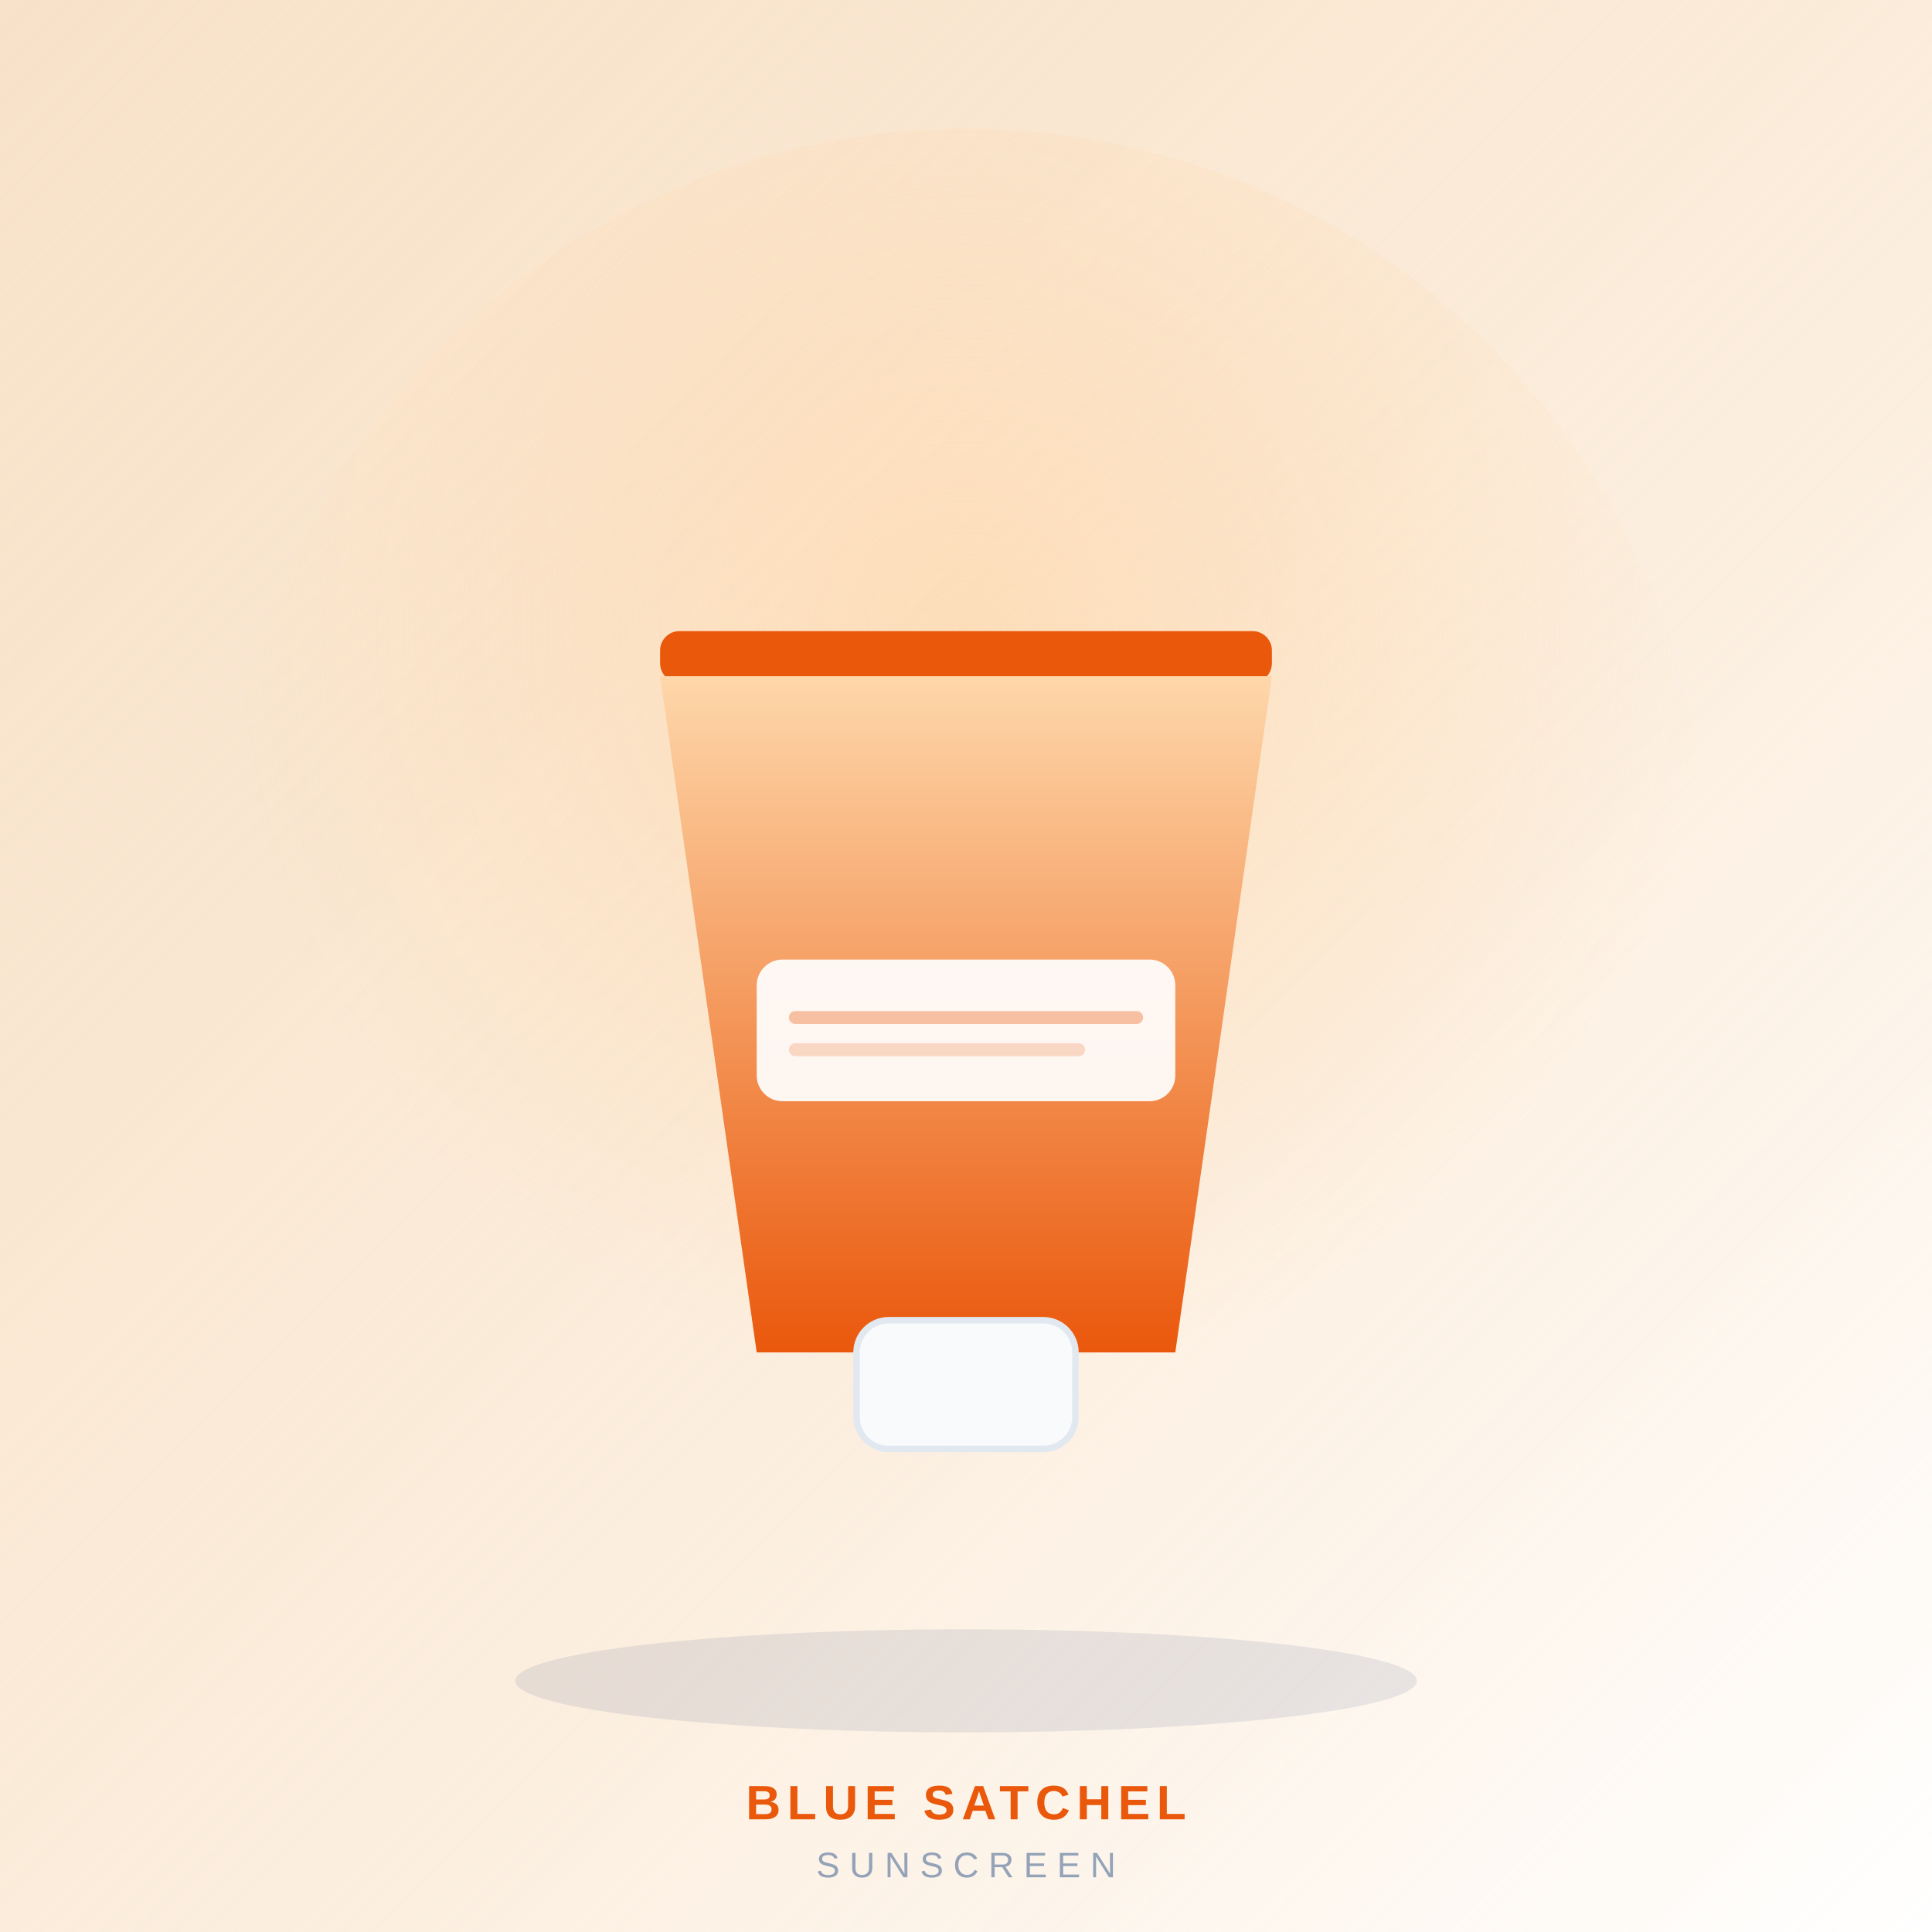
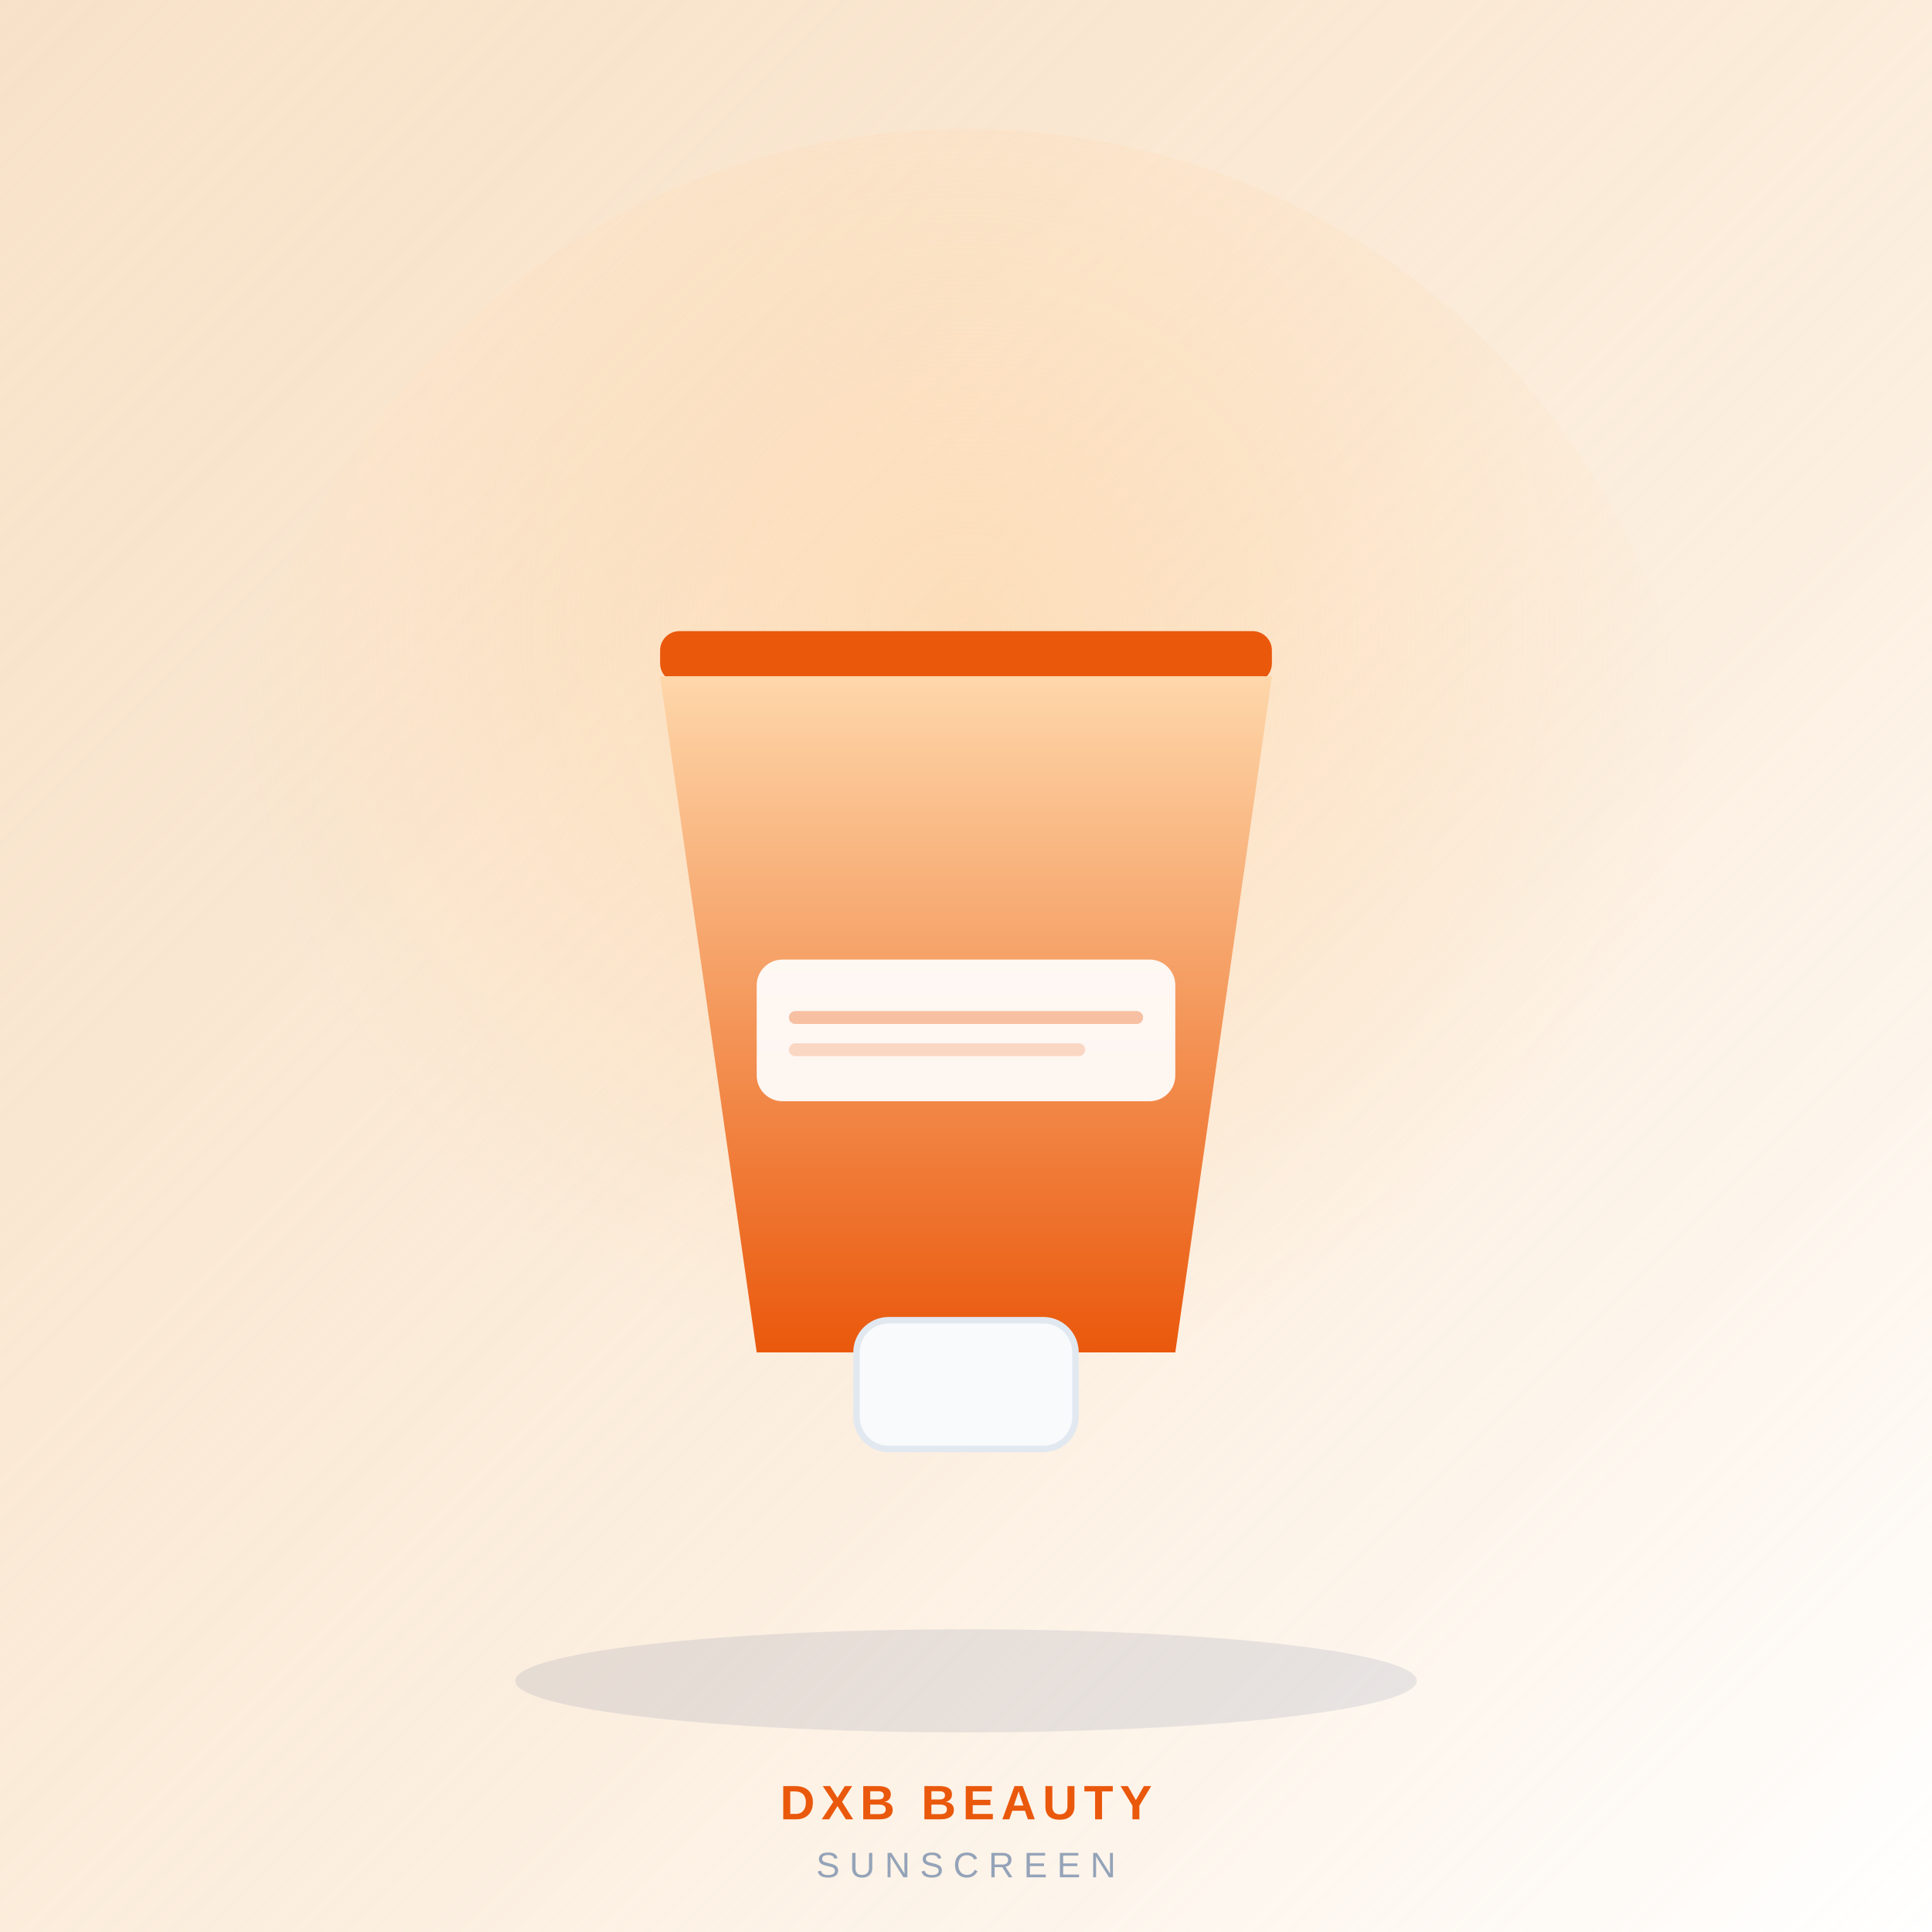
<svg xmlns="http://www.w3.org/2000/svg" width="600" height="600" viewBox="0 0 600 600">
  <defs>
    <linearGradient id="bg" x1="0" y1="0" x2="1" y2="1">
      <stop offset="0%" stop-color="#fed7aa" stop-opacity="0.55" />
      <stop offset="100%" stop-color="#ffffff" />
    </linearGradient>
    <linearGradient id="body" x1="0" y1="0" x2="0" y2="1">
      <stop offset="0%" stop-color="#fed7aa" />
      <stop offset="100%" stop-color="#ea580c" />
    </linearGradient>
    <radialGradient id="spot" cx="50%" cy="34%" r="50%">
      <stop offset="0%" stop-color="#fed7aa" stop-opacity="0.65" />
      <stop offset="100%" stop-color="#fed7aa" stop-opacity="0" />
    </radialGradient>
  </defs>
  <rect width="600" height="600" fill="url(#bg)" />
  <ellipse cx="300" cy="270" rx="230" ry="230" fill="url(#spot)" />
  <ellipse cx="300" cy="522" rx="140" ry="16" fill="#0f2064" opacity="0.09" />
  <rect x="205" y="196" width="190" height="16" rx="6" fill="#ea580c" />
  <polygon points="205,210 395,210 365,420 235,420" fill="url(#body)" />
  <rect x="235" y="298" width="130" height="44" rx="8" fill="#ffffff" opacity="0.92" />
  <rect x="245" y="314" width="110" height="4" rx="2" fill="#ea580c" opacity="0.35" />
  <rect x="245" y="324" width="92" height="4" rx="2" fill="#ea580c" opacity="0.2" />
  <rect x="266" y="410" width="68" height="40" rx="10" fill="#f8fafc" stroke="#e2e8f0" stroke-width="2" />
-   <text x="300" y="565" text-anchor="middle" font-family="Arial, sans-serif" font-size="15" font-weight="700" letter-spacing="2" fill="#ea580c">BLUE SATCHEL</text>
+   <text x="300" y="565" text-anchor="middle" font-family="Arial, sans-serif" font-size="15" font-weight="700" letter-spacing="2" fill="#ea580c">DXB BEAUTY</text>
  <text x="300" y="583" text-anchor="middle" font-family="Arial, sans-serif" font-size="11" letter-spacing="3" fill="#94a3b8">SUNSCREEN</text>
</svg>
